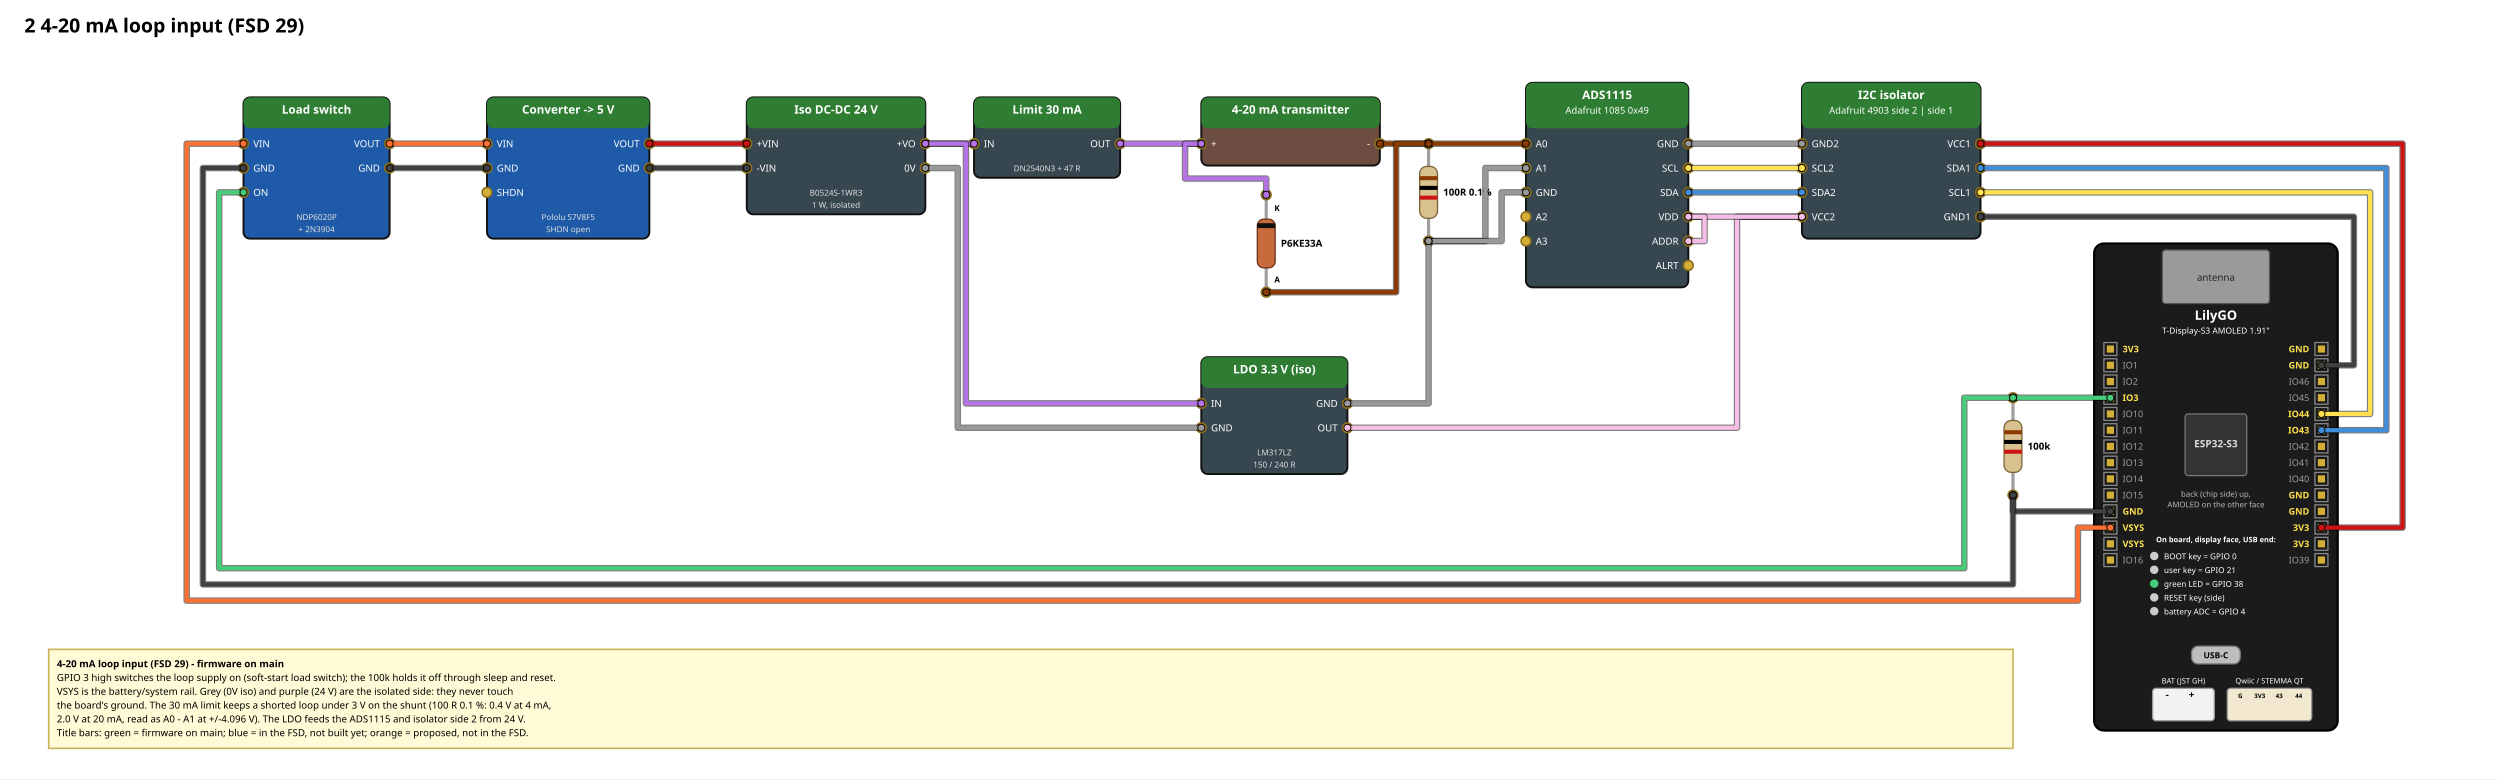
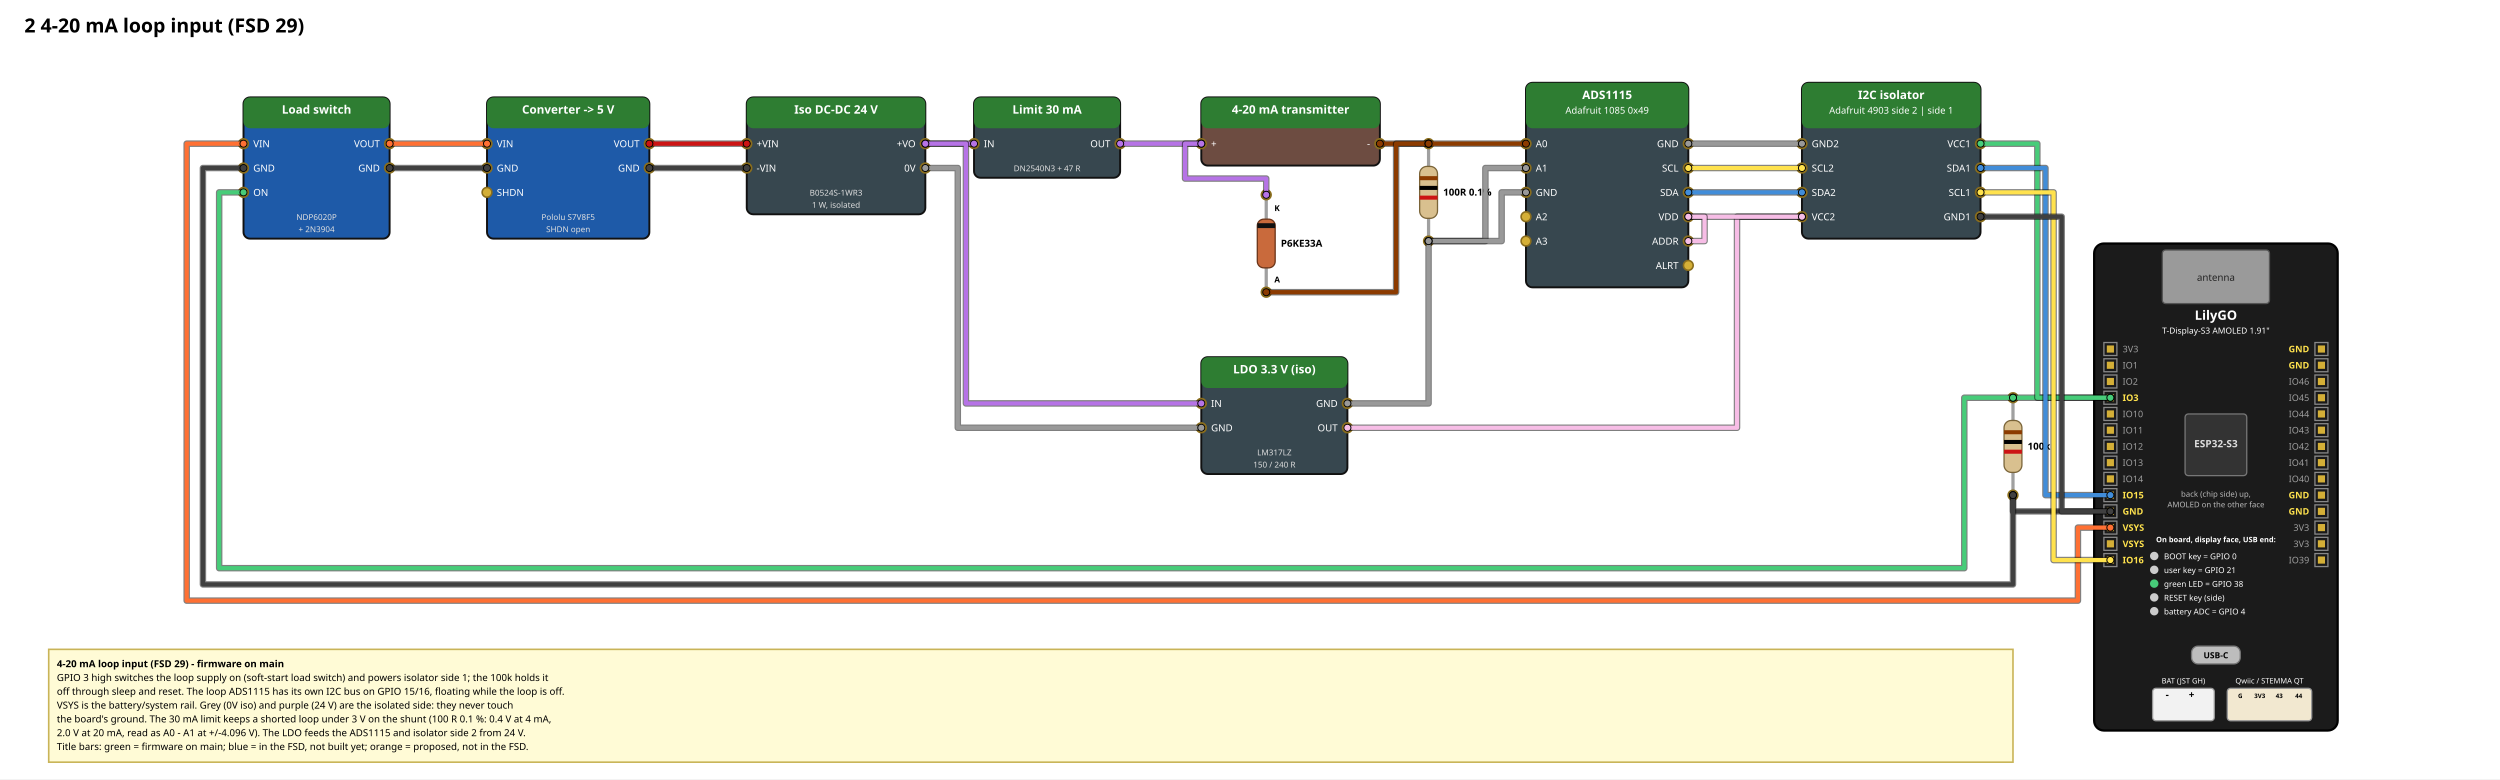
<svg xmlns="http://www.w3.org/2000/svg" width="2772" height="864" viewBox="0 0 15400 4800">
  <rect x="0" y="0" width="15400" height="4800" fill="#ffffff" />
  <text x="150" y="200" font-family="Droid Sans" font-size="120" text-anchor="start" font-weight="bold" fill="#000000">2  4-20 mA loop input (FSD 29)</text>
  <g transform="translate(12900 1500)">
    <rect x="0" y="0" width="1500" height="3000" rx="60" fill="#1b1b1b" stroke="#000000" stroke-width="14" />
    <rect x="420" y="40" width="660" height="330" rx="20" fill="#9a9a9a" stroke="#555555" stroke-width="8" />
    <text x="750" y="230" font-family="Droid Sans" font-size="60" text-anchor="middle" font-weight="normal" fill="#222222">antenna</text>
    <rect x="560" y="1050" width="380" height="380" rx="20" fill="#333333" stroke="#777777" stroke-width="8" />
    <text x="750" y="1255" font-family="Droid Sans" font-size="62" text-anchor="middle" font-weight="bold" fill="#dddddd">ESP32-S3</text>
    <text x="750" y="470" font-family="Droid Sans" font-size="80" text-anchor="middle" font-weight="bold" fill="#ffffff">LilyGO</text>
    <text x="750" y="555" font-family="Droid Sans" font-size="52" text-anchor="middle" font-weight="normal" fill="#ffffff">T-Display-S3 AMOLED 1.91"</text>
    <text x="750" y="1560" font-family="Droid Sans" font-size="48" text-anchor="middle" font-weight="normal" fill="#bbbbbb">back (chip side) up,</text>
    <text x="750" y="1625" font-family="Droid Sans" font-size="48" text-anchor="middle" font-weight="normal" fill="#bbbbbb">AMOLED on the other face</text>
-     <text x="175" y="670" font-family="Droid Sans" font-size="56" text-anchor="start" font-weight="bold" fill="#ffe24d">3V3</text>
+     <text x="175" y="670" font-family="Droid Sans" font-size="56" text-anchor="start" font-weight="normal" fill="#9e9e9e">3V3</text>
    <rect x="60" y="610" width="80" height="80" fill="#1a1a1a" stroke="#888888" stroke-width="8" />
    <rect id="connector0pin" x="78" y="628" width="44" height="44" fill="#d4af37" />
    <text x="175" y="770" font-family="Droid Sans" font-size="56" text-anchor="start" font-weight="normal" fill="#9e9e9e">IO1</text>
    <rect x="60" y="710" width="80" height="80" fill="#1a1a1a" stroke="#888888" stroke-width="8" />
    <rect id="connector1pin" x="78" y="728" width="44" height="44" fill="#d4af37" />
    <text x="175" y="870" font-family="Droid Sans" font-size="56" text-anchor="start" font-weight="normal" fill="#9e9e9e">IO2</text>
    <rect x="60" y="810" width="80" height="80" fill="#1a1a1a" stroke="#888888" stroke-width="8" />
    <rect id="connector2pin" x="78" y="828" width="44" height="44" fill="#d4af37" />
    <text x="175" y="970" font-family="Droid Sans" font-size="56" text-anchor="start" font-weight="bold" fill="#ffe24d">IO3</text>
    <rect x="60" y="910" width="80" height="80" fill="#1a1a1a" stroke="#888888" stroke-width="8" />
    <rect id="connector3pin" x="78" y="928" width="44" height="44" fill="#d4af37" />
    <text x="175" y="1070" font-family="Droid Sans" font-size="56" text-anchor="start" font-weight="normal" fill="#9e9e9e">IO10</text>
    <rect x="60" y="1010" width="80" height="80" fill="#1a1a1a" stroke="#888888" stroke-width="8" />
    <rect id="connector4pin" x="78" y="1028" width="44" height="44" fill="#d4af37" />
    <text x="175" y="1170" font-family="Droid Sans" font-size="56" text-anchor="start" font-weight="normal" fill="#9e9e9e">IO11</text>
    <rect x="60" y="1110" width="80" height="80" fill="#1a1a1a" stroke="#888888" stroke-width="8" />
    <rect id="connector5pin" x="78" y="1128" width="44" height="44" fill="#d4af37" />
    <text x="175" y="1270" font-family="Droid Sans" font-size="56" text-anchor="start" font-weight="normal" fill="#9e9e9e">IO12</text>
    <rect x="60" y="1210" width="80" height="80" fill="#1a1a1a" stroke="#888888" stroke-width="8" />
    <rect id="connector6pin" x="78" y="1228" width="44" height="44" fill="#d4af37" />
    <text x="175" y="1370" font-family="Droid Sans" font-size="56" text-anchor="start" font-weight="normal" fill="#9e9e9e">IO13</text>
    <rect x="60" y="1310" width="80" height="80" fill="#1a1a1a" stroke="#888888" stroke-width="8" />
    <rect id="connector7pin" x="78" y="1328" width="44" height="44" fill="#d4af37" />
    <text x="175" y="1470" font-family="Droid Sans" font-size="56" text-anchor="start" font-weight="normal" fill="#9e9e9e">IO14</text>
    <rect x="60" y="1410" width="80" height="80" fill="#1a1a1a" stroke="#888888" stroke-width="8" />
    <rect id="connector8pin" x="78" y="1428" width="44" height="44" fill="#d4af37" />
-     <text x="175" y="1570" font-family="Droid Sans" font-size="56" text-anchor="start" font-weight="normal" fill="#9e9e9e">IO15</text>
+     <text x="175" y="1570" font-family="Droid Sans" font-size="56" text-anchor="start" font-weight="bold" fill="#ffe24d">IO15</text>
    <rect x="60" y="1510" width="80" height="80" fill="#1a1a1a" stroke="#888888" stroke-width="8" />
    <rect id="connector9pin" x="78" y="1528" width="44" height="44" fill="#d4af37" />
    <text x="175" y="1670" font-family="Droid Sans" font-size="56" text-anchor="start" font-weight="bold" fill="#ffe24d">GND</text>
    <rect x="60" y="1610" width="80" height="80" fill="#1a1a1a" stroke="#888888" stroke-width="8" />
    <rect id="connector10pin" x="78" y="1628" width="44" height="44" fill="#d4af37" />
    <text x="175" y="1770" font-family="Droid Sans" font-size="56" text-anchor="start" font-weight="bold" fill="#ffe24d">VSYS</text>
    <rect x="60" y="1710" width="80" height="80" fill="#1a1a1a" stroke="#888888" stroke-width="8" />
    <rect id="connector11pin" x="78" y="1728" width="44" height="44" fill="#d4af37" />
    <text x="175" y="1870" font-family="Droid Sans" font-size="56" text-anchor="start" font-weight="bold" fill="#ffe24d">VSYS</text>
    <rect x="60" y="1810" width="80" height="80" fill="#1a1a1a" stroke="#888888" stroke-width="8" />
    <rect id="connector12pin" x="78" y="1828" width="44" height="44" fill="#d4af37" />
-     <text x="175" y="1970" font-family="Droid Sans" font-size="56" text-anchor="start" font-weight="normal" fill="#9e9e9e">IO16</text>
+     <text x="175" y="1970" font-family="Droid Sans" font-size="56" text-anchor="start" font-weight="bold" fill="#ffe24d">IO16</text>
    <rect x="60" y="1910" width="80" height="80" fill="#1a1a1a" stroke="#888888" stroke-width="8" />
    <rect id="connector13pin" x="78" y="1928" width="44" height="44" fill="#d4af37" />
    <text x="1325" y="670" font-family="Droid Sans" font-size="56" text-anchor="end" font-weight="bold" fill="#ffe24d">GND</text>
    <rect x="1360" y="610" width="80" height="80" fill="#1a1a1a" stroke="#888888" stroke-width="8" />
    <rect id="connector14pin" x="1378" y="628" width="44" height="44" fill="#d4af37" />
    <text x="1325" y="770" font-family="Droid Sans" font-size="56" text-anchor="end" font-weight="bold" fill="#ffe24d">GND</text>
    <rect x="1360" y="710" width="80" height="80" fill="#1a1a1a" stroke="#888888" stroke-width="8" />
    <rect id="connector15pin" x="1378" y="728" width="44" height="44" fill="#d4af37" />
    <text x="1325" y="870" font-family="Droid Sans" font-size="56" text-anchor="end" font-weight="normal" fill="#9e9e9e">IO46</text>
    <rect x="1360" y="810" width="80" height="80" fill="#1a1a1a" stroke="#888888" stroke-width="8" />
    <rect id="connector16pin" x="1378" y="828" width="44" height="44" fill="#d4af37" />
    <text x="1325" y="970" font-family="Droid Sans" font-size="56" text-anchor="end" font-weight="normal" fill="#9e9e9e">IO45</text>
    <rect x="1360" y="910" width="80" height="80" fill="#1a1a1a" stroke="#888888" stroke-width="8" />
    <rect id="connector17pin" x="1378" y="928" width="44" height="44" fill="#d4af37" />
-     <text x="1325" y="1070" font-family="Droid Sans" font-size="56" text-anchor="end" font-weight="bold" fill="#ffe24d">IO44</text>
+     <text x="1325" y="1070" font-family="Droid Sans" font-size="56" text-anchor="end" font-weight="normal" fill="#9e9e9e">IO44</text>
    <rect x="1360" y="1010" width="80" height="80" fill="#1a1a1a" stroke="#888888" stroke-width="8" />
    <rect id="connector18pin" x="1378" y="1028" width="44" height="44" fill="#d4af37" />
-     <text x="1325" y="1170" font-family="Droid Sans" font-size="56" text-anchor="end" font-weight="bold" fill="#ffe24d">IO43</text>
+     <text x="1325" y="1170" font-family="Droid Sans" font-size="56" text-anchor="end" font-weight="normal" fill="#9e9e9e">IO43</text>
    <rect x="1360" y="1110" width="80" height="80" fill="#1a1a1a" stroke="#888888" stroke-width="8" />
    <rect id="connector19pin" x="1378" y="1128" width="44" height="44" fill="#d4af37" />
    <text x="1325" y="1270" font-family="Droid Sans" font-size="56" text-anchor="end" font-weight="normal" fill="#9e9e9e">IO42</text>
    <rect x="1360" y="1210" width="80" height="80" fill="#1a1a1a" stroke="#888888" stroke-width="8" />
    <rect id="connector20pin" x="1378" y="1228" width="44" height="44" fill="#d4af37" />
    <text x="1325" y="1370" font-family="Droid Sans" font-size="56" text-anchor="end" font-weight="normal" fill="#9e9e9e">IO41</text>
    <rect x="1360" y="1310" width="80" height="80" fill="#1a1a1a" stroke="#888888" stroke-width="8" />
    <rect id="connector21pin" x="1378" y="1328" width="44" height="44" fill="#d4af37" />
    <text x="1325" y="1470" font-family="Droid Sans" font-size="56" text-anchor="end" font-weight="normal" fill="#9e9e9e">IO40</text>
    <rect x="1360" y="1410" width="80" height="80" fill="#1a1a1a" stroke="#888888" stroke-width="8" />
    <rect id="connector22pin" x="1378" y="1428" width="44" height="44" fill="#d4af37" />
    <text x="1325" y="1570" font-family="Droid Sans" font-size="56" text-anchor="end" font-weight="bold" fill="#ffe24d">GND</text>
    <rect x="1360" y="1510" width="80" height="80" fill="#1a1a1a" stroke="#888888" stroke-width="8" />
    <rect id="connector23pin" x="1378" y="1528" width="44" height="44" fill="#d4af37" />
    <text x="1325" y="1670" font-family="Droid Sans" font-size="56" text-anchor="end" font-weight="bold" fill="#ffe24d">GND</text>
    <rect x="1360" y="1610" width="80" height="80" fill="#1a1a1a" stroke="#888888" stroke-width="8" />
    <rect id="connector24pin" x="1378" y="1628" width="44" height="44" fill="#d4af37" />
-     <text x="1325" y="1770" font-family="Droid Sans" font-size="56" text-anchor="end" font-weight="bold" fill="#ffe24d">3V3</text>
+     <text x="1325" y="1770" font-family="Droid Sans" font-size="56" text-anchor="end" font-weight="normal" fill="#9e9e9e">3V3</text>
    <rect x="1360" y="1710" width="80" height="80" fill="#1a1a1a" stroke="#888888" stroke-width="8" />
    <rect id="connector25pin" x="1378" y="1728" width="44" height="44" fill="#d4af37" />
-     <text x="1325" y="1870" font-family="Droid Sans" font-size="56" text-anchor="end" font-weight="bold" fill="#ffe24d">3V3</text>
+     <text x="1325" y="1870" font-family="Droid Sans" font-size="56" text-anchor="end" font-weight="normal" fill="#9e9e9e">3V3</text>
    <rect x="1360" y="1810" width="80" height="80" fill="#1a1a1a" stroke="#888888" stroke-width="8" />
    <rect id="connector26pin" x="1378" y="1828" width="44" height="44" fill="#d4af37" />
    <text x="1325" y="1970" font-family="Droid Sans" font-size="56" text-anchor="end" font-weight="normal" fill="#9e9e9e">IO39</text>
    <rect x="1360" y="1910" width="80" height="80" fill="#1a1a1a" stroke="#888888" stroke-width="8" />
    <rect id="connector27pin" x="1378" y="1928" width="44" height="44" fill="#d4af37" />
    <rect x="410" y="2820" width="80" height="80" fill="#1a1a1a" stroke="#888888" stroke-width="8" />
    <rect id="connector28pin" x="428" y="2838" width="44" height="44" fill="#d4af37" />
    <rect x="560" y="2820" width="80" height="80" fill="#1a1a1a" stroke="#888888" stroke-width="8" />
    <rect id="connector29pin" x="578" y="2838" width="44" height="44" fill="#d4af37" />
    <rect x="860" y="2820" width="80" height="80" fill="#1a1a1a" stroke="#888888" stroke-width="8" />
    <rect id="connector30pin" x="878" y="2838" width="44" height="44" fill="#d4af37" />
    <rect x="980" y="2820" width="80" height="80" fill="#1a1a1a" stroke="#888888" stroke-width="8" />
    <rect id="connector31pin" x="998" y="2838" width="44" height="44" fill="#d4af37" />
    <rect x="1100" y="2820" width="80" height="80" fill="#1a1a1a" stroke="#888888" stroke-width="8" />
    <rect id="connector32pin" x="1118" y="2838" width="44" height="44" fill="#d4af37" />
    <rect x="1220" y="2820" width="80" height="80" fill="#1a1a1a" stroke="#888888" stroke-width="8" />
    <rect id="connector33pin" x="1238" y="2838" width="44" height="44" fill="#d4af37" />
    <rect x="360" y="2740" width="380" height="200" rx="20" fill="#f2f2f2" stroke="#999999" stroke-width="8" />
    <text x="550" y="2710" font-family="Droid Sans" font-size="46" text-anchor="middle" font-weight="normal" fill="#ffffff">BAT (JST GH)</text>
    <text x="450" y="2800" font-family="Droid Sans" font-size="60" text-anchor="middle" font-weight="bold" fill="#000000">-</text>
    <text x="600" y="2800" font-family="Droid Sans" font-size="60" text-anchor="middle" font-weight="bold" fill="#000000">+</text>
    <rect x="820" y="2740" width="520" height="200" rx="20" fill="#f2e8d0" stroke="#999999" stroke-width="8" />
    <text x="1080" y="2710" font-family="Droid Sans" font-size="46" text-anchor="middle" font-weight="normal" fill="#ffffff">Qwiic / STEMMA QT</text>
    <text x="900" y="2800" font-family="Droid Sans" font-size="38" text-anchor="middle" font-weight="bold" fill="#000000">G</text>
    <text x="1020" y="2800" font-family="Droid Sans" font-size="38" text-anchor="middle" font-weight="bold" fill="#000000">3V3</text>
    <text x="1140" y="2800" font-family="Droid Sans" font-size="38" text-anchor="middle" font-weight="bold" fill="#000000">43</text>
    <text x="1260" y="2800" font-family="Droid Sans" font-size="38" text-anchor="middle" font-weight="bold" fill="#000000">44</text>
    <text x="750" y="1840" font-family="Droid Sans" font-size="46" text-anchor="middle" font-weight="bold" fill="#ffffff">On board, display face, USB end:</text>
    <circle cx="370" cy="1925" r="26" fill="#cccccc" />
    <text x="430" y="1945" font-family="Droid Sans" font-size="50" text-anchor="start" font-weight="normal" fill="#ffffff">BOOT key = GPIO 0</text>
    <circle cx="370" cy="2010" r="26" fill="#cccccc" />
    <text x="430" y="2030" font-family="Droid Sans" font-size="50" text-anchor="start" font-weight="normal" fill="#ffffff">user key = GPIO 21</text>
    <circle cx="370" cy="2095" r="26" fill="#47cc79" />
    <text x="430" y="2115" font-family="Droid Sans" font-size="50" text-anchor="start" font-weight="normal" fill="#ffffff">green LED = GPIO 38</text>
    <circle cx="370" cy="2180" r="26" fill="#cccccc" />
    <text x="430" y="2200" font-family="Droid Sans" font-size="50" text-anchor="start" font-weight="normal" fill="#ffffff">RESET key (side)</text>
    <circle cx="370" cy="2265" r="26" fill="#cccccc" />
    <text x="430" y="2285" font-family="Droid Sans" font-size="50" text-anchor="start" font-weight="normal" fill="#ffffff">battery ADC = GPIO 4</text>
    <rect x="600" y="2480" width="300" height="110" rx="40" fill="#bdbdbd" stroke="#777777" stroke-width="8" />
    <text x="750" y="2555" font-family="Droid Sans" font-size="52" text-anchor="middle" font-weight="bold" fill="#000000">USB-C</text>
  </g>
  <g transform="translate(1500 600)">
    <rect x="0" y="0" width="900" height="870" rx="40" fill="#1e5aa8" stroke="#111111" stroke-width="12" />
    <rect x="0" y="0" width="900" height="190" rx="40" fill="#2e7d32" />
    <text x="450.0" y="100" font-family="Droid Sans" font-size="72" text-anchor="middle" font-weight="bold" fill="#ffffff">Load switch</text>
    <text x="60" y="307" font-family="Droid Sans" font-size="60" text-anchor="start" font-weight="normal" fill="#ffffff">VIN</text>
    <circle id="connector0pin" cx="0" cy="285" r="30" fill="#d4af37" stroke="#8a6d1c" stroke-width="10" />
    <text x="60" y="457" font-family="Droid Sans" font-size="60" text-anchor="start" font-weight="normal" fill="#ffffff">GND</text>
    <circle id="connector1pin" cx="0" cy="435" r="30" fill="#d4af37" stroke="#8a6d1c" stroke-width="10" />
    <text x="60" y="607" font-family="Droid Sans" font-size="60" text-anchor="start" font-weight="normal" fill="#ffffff">ON</text>
    <circle id="connector2pin" cx="0" cy="585" r="30" fill="#d4af37" stroke="#8a6d1c" stroke-width="10" />
    <text x="840" y="307" font-family="Droid Sans" font-size="60" text-anchor="end" font-weight="normal" fill="#ffffff">VOUT</text>
    <circle id="connector3pin" cx="900" cy="285" r="30" fill="#d4af37" stroke="#8a6d1c" stroke-width="10" />
    <text x="840" y="457" font-family="Droid Sans" font-size="60" text-anchor="end" font-weight="normal" fill="#ffffff">GND</text>
    <circle id="connector4pin" cx="900" cy="435" r="30" fill="#d4af37" stroke="#8a6d1c" stroke-width="10" />
    <text x="450.0" y="755" font-family="Droid Sans" font-size="50" text-anchor="middle" font-weight="normal" fill="#e0e0e0">NDP6020P</text>
    <text x="450.0" y="830" font-family="Droid Sans" font-size="50" text-anchor="middle" font-weight="normal" fill="#e0e0e0">+ 2N3904</text>
  </g>
  <g transform="translate(3000 600)">
    <rect x="0" y="0" width="1000" height="870" rx="40" fill="#1e5aa8" stroke="#111111" stroke-width="12" />
    <rect x="0" y="0" width="1000" height="190" rx="40" fill="#2e7d32" />
    <text x="500.0" y="100" font-family="Droid Sans" font-size="72" text-anchor="middle" font-weight="bold" fill="#ffffff">Converter -&gt; 5 V</text>
    <text x="60" y="307" font-family="Droid Sans" font-size="60" text-anchor="start" font-weight="normal" fill="#ffffff">VIN</text>
    <circle id="connector0pin" cx="0" cy="285" r="30" fill="#d4af37" stroke="#8a6d1c" stroke-width="10" />
    <text x="60" y="457" font-family="Droid Sans" font-size="60" text-anchor="start" font-weight="normal" fill="#ffffff">GND</text>
    <circle id="connector1pin" cx="0" cy="435" r="30" fill="#d4af37" stroke="#8a6d1c" stroke-width="10" />
    <text x="60" y="607" font-family="Droid Sans" font-size="60" text-anchor="start" font-weight="normal" fill="#ffffff">SHDN</text>
    <circle id="connector2pin" cx="0" cy="585" r="30" fill="#d4af37" stroke="#8a6d1c" stroke-width="10" />
    <text x="940" y="307" font-family="Droid Sans" font-size="60" text-anchor="end" font-weight="normal" fill="#ffffff">VOUT</text>
    <circle id="connector3pin" cx="1000" cy="285" r="30" fill="#d4af37" stroke="#8a6d1c" stroke-width="10" />
    <text x="940" y="457" font-family="Droid Sans" font-size="60" text-anchor="end" font-weight="normal" fill="#ffffff">GND</text>
    <circle id="connector4pin" cx="1000" cy="435" r="30" fill="#d4af37" stroke="#8a6d1c" stroke-width="10" />
    <text x="500.0" y="755" font-family="Droid Sans" font-size="50" text-anchor="middle" font-weight="normal" fill="#e0e0e0">Pololu S7V8F5</text>
    <text x="500.0" y="830" font-family="Droid Sans" font-size="50" text-anchor="middle" font-weight="normal" fill="#e0e0e0">SHDN open</text>
  </g>
  <g transform="translate(4600 600)">
    <rect x="0" y="0" width="1100" height="720" rx="40" fill="#37474f" stroke="#111111" stroke-width="12" />
    <rect x="0" y="0" width="1100" height="190" rx="40" fill="#2e7d32" />
    <text x="550.0" y="100" font-family="Droid Sans" font-size="72" text-anchor="middle" font-weight="bold" fill="#ffffff">Iso DC-DC 24 V</text>
    <text x="60" y="307" font-family="Droid Sans" font-size="60" text-anchor="start" font-weight="normal" fill="#ffffff">+VIN</text>
    <circle id="connector0pin" cx="0" cy="285" r="30" fill="#d4af37" stroke="#8a6d1c" stroke-width="10" />
    <text x="60" y="457" font-family="Droid Sans" font-size="60" text-anchor="start" font-weight="normal" fill="#ffffff">-VIN</text>
    <circle id="connector1pin" cx="0" cy="435" r="30" fill="#d4af37" stroke="#8a6d1c" stroke-width="10" />
    <text x="1040" y="307" font-family="Droid Sans" font-size="60" text-anchor="end" font-weight="normal" fill="#ffffff">+VO</text>
    <circle id="connector2pin" cx="1100" cy="285" r="30" fill="#d4af37" stroke="#8a6d1c" stroke-width="10" />
    <text x="1040" y="457" font-family="Droid Sans" font-size="60" text-anchor="end" font-weight="normal" fill="#ffffff">0V</text>
    <circle id="connector3pin" cx="1100" cy="435" r="30" fill="#d4af37" stroke="#8a6d1c" stroke-width="10" />
    <text x="550.0" y="605" font-family="Droid Sans" font-size="50" text-anchor="middle" font-weight="normal" fill="#e0e0e0">B0524S-1WR3</text>
    <text x="550.0" y="680" font-family="Droid Sans" font-size="50" text-anchor="middle" font-weight="normal" fill="#e0e0e0">1 W, isolated</text>
  </g>
  <g transform="translate(6000 600)">
    <rect x="0" y="0" width="900" height="495" rx="40" fill="#37474f" stroke="#111111" stroke-width="12" />
    <rect x="0" y="0" width="900" height="190" rx="40" fill="#2e7d32" />
    <text x="450.0" y="100" font-family="Droid Sans" font-size="72" text-anchor="middle" font-weight="bold" fill="#ffffff">Limit 30 mA</text>
    <text x="60" y="307" font-family="Droid Sans" font-size="60" text-anchor="start" font-weight="normal" fill="#ffffff">IN</text>
    <circle id="connector0pin" cx="0" cy="285" r="30" fill="#d4af37" stroke="#8a6d1c" stroke-width="10" />
    <text x="840" y="307" font-family="Droid Sans" font-size="60" text-anchor="end" font-weight="normal" fill="#ffffff">OUT</text>
    <circle id="connector1pin" cx="900" cy="285" r="30" fill="#d4af37" stroke="#8a6d1c" stroke-width="10" />
    <text x="450.0" y="455" font-family="Droid Sans" font-size="50" text-anchor="middle" font-weight="normal" fill="#e0e0e0">DN2540N3 + 47 R</text>
  </g>
  <g transform="translate(7400 600)">
    <rect x="0" y="0" width="1100" height="420" rx="40" fill="#6d4c41" stroke="#111111" stroke-width="12" />
    <rect x="0" y="0" width="1100" height="190" rx="40" fill="#2e7d32" />
    <text x="550.0" y="100" font-family="Droid Sans" font-size="72" text-anchor="middle" font-weight="bold" fill="#ffffff">4-20 mA transmitter</text>
    <text x="60" y="307" font-family="Droid Sans" font-size="60" text-anchor="start" font-weight="normal" fill="#ffffff">+</text>
    <circle id="connector0pin" cx="0" cy="285" r="30" fill="#d4af37" stroke="#8a6d1c" stroke-width="10" />
    <text x="1040" y="307" font-family="Droid Sans" font-size="60" text-anchor="end" font-weight="normal" fill="#ffffff">-</text>
    <circle id="connector1pin" cx="1100" cy="285" r="30" fill="#d4af37" stroke="#8a6d1c" stroke-width="10" />
  </g>
  <g transform="translate(7700 1150)">
    <line x1="100" y1="50" x2="100" y2="650" stroke="#a0a0a0" stroke-width="20" />
    <g transform="translate(100 350) rotate(90)">
      <rect x="-150" y="-55" width="300" height="110" rx="40" fill="#c96a3c" stroke="#6b3418" stroke-width="8" />
      <rect x="-125" y="-55" width="30" height="110" fill="#111111" />
    </g>
    <text x="190" y="370" font-family="Droid Sans" font-size="60" text-anchor="start" font-weight="bold" fill="#000000">P6KE33A</text>
    <text x="150" y="150" font-family="Droid Sans" font-size="50" text-anchor="start" font-weight="bold" fill="#000000">K</text>
    <text x="150" y="590" font-family="Droid Sans" font-size="50" text-anchor="start" font-weight="bold" fill="#000000">A</text>
    <circle id="connector0pin" cx="100" cy="50" r="30" fill="#d4af37" stroke="#8a6d1c" stroke-width="10" />
    <circle id="connector1pin" cx="100" cy="650" r="30" fill="#d4af37" stroke="#8a6d1c" stroke-width="10" />
  </g>
  <g transform="translate(8700 835)">
    <line x1="100" y1="50" x2="100" y2="650" stroke="#a0a0a0" stroke-width="20" />
    <g transform="translate(100 350) rotate(90)">
      <rect x="-160" y="-55" width="320" height="110" rx="45" fill="#d9c08f" stroke="#7a6438" stroke-width="8" />
      <rect x="-100" y="-55" width="25" height="110" fill="#8c3b00" />
      <rect x="-40" y="-55" width="25" height="110" fill="#000000" />
      <rect x="20" y="-55" width="25" height="110" fill="#cc1414" />
    </g>
    <text x="190" y="370" font-family="Droid Sans" font-size="60" text-anchor="start" font-weight="bold" fill="#000000">100R 0.1%</text>
    <circle id="connector0pin" cx="100" cy="50" r="30" fill="#d4af37" stroke="#8a6d1c" stroke-width="10" />
    <circle id="connector1pin" cx="100" cy="650" r="30" fill="#d4af37" stroke="#8a6d1c" stroke-width="10" />
  </g>
  <g transform="translate(7400 2200)">
    <rect x="0" y="0" width="900" height="720" rx="40" fill="#37474f" stroke="#111111" stroke-width="12" />
    <rect x="0" y="0" width="900" height="190" rx="40" fill="#2e7d32" />
    <text x="450.0" y="100" font-family="Droid Sans" font-size="72" text-anchor="middle" font-weight="bold" fill="#ffffff">LDO 3.3 V (iso)</text>
    <text x="60" y="307" font-family="Droid Sans" font-size="60" text-anchor="start" font-weight="normal" fill="#ffffff">IN</text>
    <circle id="connector0pin" cx="0" cy="285" r="30" fill="#d4af37" stroke="#8a6d1c" stroke-width="10" />
    <text x="60" y="457" font-family="Droid Sans" font-size="60" text-anchor="start" font-weight="normal" fill="#ffffff">GND</text>
    <circle id="connector1pin" cx="0" cy="435" r="30" fill="#d4af37" stroke="#8a6d1c" stroke-width="10" />
    <text x="840" y="307" font-family="Droid Sans" font-size="60" text-anchor="end" font-weight="normal" fill="#ffffff">GND</text>
    <circle id="connector2pin" cx="900" cy="285" r="30" fill="#d4af37" stroke="#8a6d1c" stroke-width="10" />
    <text x="840" y="457" font-family="Droid Sans" font-size="60" text-anchor="end" font-weight="normal" fill="#ffffff">OUT</text>
    <circle id="connector3pin" cx="900" cy="435" r="30" fill="#d4af37" stroke="#8a6d1c" stroke-width="10" />
    <text x="450.0" y="605" font-family="Droid Sans" font-size="50" text-anchor="middle" font-weight="normal" fill="#e0e0e0">LM317LZ</text>
    <text x="450.0" y="680" font-family="Droid Sans" font-size="50" text-anchor="middle" font-weight="normal" fill="#e0e0e0">150 / 240 R</text>
  </g>
  <g transform="translate(9400 510)">
    <rect x="0" y="0" width="1000" height="1260" rx="40" fill="#37474f" stroke="#111111" stroke-width="12" />
    <rect x="0" y="0" width="1000" height="280" rx="40" fill="#2e7d32" />
    <text x="500.0" y="100" font-family="Droid Sans" font-size="72" text-anchor="middle" font-weight="bold" fill="#ffffff">ADS1115</text>
    <text x="500.0" y="190" font-family="Droid Sans" font-size="58" text-anchor="middle" font-weight="normal" fill="#ffffff">Adafruit 1085  0x49</text>
    <text x="60" y="397" font-family="Droid Sans" font-size="60" text-anchor="start" font-weight="normal" fill="#ffffff">A0</text>
    <circle id="connector0pin" cx="0" cy="375" r="30" fill="#d4af37" stroke="#8a6d1c" stroke-width="10" />
    <text x="60" y="547" font-family="Droid Sans" font-size="60" text-anchor="start" font-weight="normal" fill="#ffffff">A1</text>
    <circle id="connector1pin" cx="0" cy="525" r="30" fill="#d4af37" stroke="#8a6d1c" stroke-width="10" />
    <text x="60" y="697" font-family="Droid Sans" font-size="60" text-anchor="start" font-weight="normal" fill="#ffffff">GND</text>
    <circle id="connector2pin" cx="0" cy="675" r="30" fill="#d4af37" stroke="#8a6d1c" stroke-width="10" />
    <text x="60" y="847" font-family="Droid Sans" font-size="60" text-anchor="start" font-weight="normal" fill="#ffffff">A2</text>
    <circle id="connector3pin" cx="0" cy="825" r="30" fill="#d4af37" stroke="#8a6d1c" stroke-width="10" />
    <text x="60" y="997" font-family="Droid Sans" font-size="60" text-anchor="start" font-weight="normal" fill="#ffffff">A3</text>
    <circle id="connector4pin" cx="0" cy="975" r="30" fill="#d4af37" stroke="#8a6d1c" stroke-width="10" />
    <text x="940" y="397" font-family="Droid Sans" font-size="60" text-anchor="end" font-weight="normal" fill="#ffffff">GND</text>
    <circle id="connector5pin" cx="1000" cy="375" r="30" fill="#d4af37" stroke="#8a6d1c" stroke-width="10" />
    <text x="940" y="547" font-family="Droid Sans" font-size="60" text-anchor="end" font-weight="normal" fill="#ffffff">SCL</text>
    <circle id="connector6pin" cx="1000" cy="525" r="30" fill="#d4af37" stroke="#8a6d1c" stroke-width="10" />
    <text x="940" y="697" font-family="Droid Sans" font-size="60" text-anchor="end" font-weight="normal" fill="#ffffff">SDA</text>
    <circle id="connector7pin" cx="1000" cy="675" r="30" fill="#d4af37" stroke="#8a6d1c" stroke-width="10" />
    <text x="940" y="847" font-family="Droid Sans" font-size="60" text-anchor="end" font-weight="normal" fill="#ffffff">VDD</text>
    <circle id="connector8pin" cx="1000" cy="825" r="30" fill="#d4af37" stroke="#8a6d1c" stroke-width="10" />
    <text x="940" y="997" font-family="Droid Sans" font-size="60" text-anchor="end" font-weight="normal" fill="#ffffff">ADDR</text>
    <circle id="connector9pin" cx="1000" cy="975" r="30" fill="#d4af37" stroke="#8a6d1c" stroke-width="10" />
    <text x="940" y="1147" font-family="Droid Sans" font-size="60" text-anchor="end" font-weight="normal" fill="#ffffff">ALRT</text>
    <circle id="connector10pin" cx="1000" cy="1125" r="30" fill="#d4af37" stroke="#8a6d1c" stroke-width="10" />
  </g>
  <g transform="translate(11100 510)">
    <rect x="0" y="0" width="1100" height="960" rx="40" fill="#37474f" stroke="#111111" stroke-width="12" />
    <rect x="0" y="0" width="1100" height="280" rx="40" fill="#2e7d32" />
    <text x="550.0" y="100" font-family="Droid Sans" font-size="72" text-anchor="middle" font-weight="bold" fill="#ffffff">I2C isolator</text>
    <text x="550.0" y="190" font-family="Droid Sans" font-size="58" text-anchor="middle" font-weight="normal" fill="#ffffff">Adafruit 4903  side 2 | side 1</text>
    <text x="60" y="397" font-family="Droid Sans" font-size="60" text-anchor="start" font-weight="normal" fill="#ffffff">GND2</text>
    <circle id="connector0pin" cx="0" cy="375" r="30" fill="#d4af37" stroke="#8a6d1c" stroke-width="10" />
    <text x="60" y="547" font-family="Droid Sans" font-size="60" text-anchor="start" font-weight="normal" fill="#ffffff">SCL2</text>
    <circle id="connector1pin" cx="0" cy="525" r="30" fill="#d4af37" stroke="#8a6d1c" stroke-width="10" />
    <text x="60" y="697" font-family="Droid Sans" font-size="60" text-anchor="start" font-weight="normal" fill="#ffffff">SDA2</text>
    <circle id="connector2pin" cx="0" cy="675" r="30" fill="#d4af37" stroke="#8a6d1c" stroke-width="10" />
    <text x="60" y="847" font-family="Droid Sans" font-size="60" text-anchor="start" font-weight="normal" fill="#ffffff">VCC2</text>
    <circle id="connector3pin" cx="0" cy="825" r="30" fill="#d4af37" stroke="#8a6d1c" stroke-width="10" />
    <text x="1040" y="397" font-family="Droid Sans" font-size="60" text-anchor="end" font-weight="normal" fill="#ffffff">VCC1</text>
    <circle id="connector4pin" cx="1100" cy="375" r="30" fill="#d4af37" stroke="#8a6d1c" stroke-width="10" />
    <text x="1040" y="547" font-family="Droid Sans" font-size="60" text-anchor="end" font-weight="normal" fill="#ffffff">SDA1</text>
    <circle id="connector5pin" cx="1100" cy="525" r="30" fill="#d4af37" stroke="#8a6d1c" stroke-width="10" />
    <text x="1040" y="697" font-family="Droid Sans" font-size="60" text-anchor="end" font-weight="normal" fill="#ffffff">SCL1</text>
    <circle id="connector6pin" cx="1100" cy="675" r="30" fill="#d4af37" stroke="#8a6d1c" stroke-width="10" />
    <text x="1040" y="847" font-family="Droid Sans" font-size="60" text-anchor="end" font-weight="normal" fill="#ffffff">GND1</text>
    <circle id="connector7pin" cx="1100" cy="825" r="30" fill="#d4af37" stroke="#8a6d1c" stroke-width="10" />
  </g>
  <g transform="translate(12300 2400)">
    <line x1="100" y1="50" x2="100" y2="650" stroke="#a0a0a0" stroke-width="20" />
    <g transform="translate(100 350) rotate(90)">
      <rect x="-160" y="-55" width="320" height="110" rx="45" fill="#d9c08f" stroke="#7a6438" stroke-width="8" />
      <rect x="-100" y="-55" width="25" height="110" fill="#8c3b00" />
      <rect x="-40" y="-55" width="25" height="110" fill="#000000" />
      <rect x="20" y="-55" width="25" height="110" fill="#cc1414" />
    </g>
    <text x="190" y="370" font-family="Droid Sans" font-size="60" text-anchor="start" font-weight="bold" fill="#000000">100k</text>
    <circle id="connector0pin" cx="100" cy="50" r="30" fill="#d4af37" stroke="#8a6d1c" stroke-width="10" />
    <circle id="connector1pin" cx="100" cy="650" r="30" fill="#d4af37" stroke="#8a6d1c" stroke-width="10" />
  </g>
  <polyline points="13000,2450 12400,2450" fill="none" stroke="#000000" stroke-opacity="0.5" stroke-width="40" stroke-linejoin="round" stroke-linecap="round" />
  <polyline points="13000,2450 12400,2450" fill="none" stroke="#47cc79" stroke-width="26" stroke-linejoin="round" stroke-linecap="round" />
  <circle cx="13000" cy="2450" r="22" fill="#47cc79" stroke="#000000" stroke-width="6" />
  <circle cx="12400" cy="2450" r="22" fill="#47cc79" stroke="#000000" stroke-width="6" />
  <polyline points="12400,3050 12400,3150 13000,3150" fill="none" stroke="#000000" stroke-opacity="0.5" stroke-width="40" stroke-linejoin="round" stroke-linecap="round" />
  <polyline points="12400,3050 12400,3150 13000,3150" fill="none" stroke="#404040" stroke-width="26" stroke-linejoin="round" stroke-linecap="round" />
  <circle cx="12400" cy="3050" r="22" fill="#404040" stroke="#000000" stroke-width="6" />
  <circle cx="13000" cy="3150" r="22" fill="#404040" stroke="#000000" stroke-width="6" />
  <polyline points="12400,2450 12100,2450 12100,3500 1350,3500 1350,1185 1500,1185" fill="none" stroke="#000000" stroke-opacity="0.5" stroke-width="40" stroke-linejoin="round" stroke-linecap="round" />
  <polyline points="12400,2450 12100,2450 12100,3500 1350,3500 1350,1185 1500,1185" fill="none" stroke="#47cc79" stroke-width="26" stroke-linejoin="round" stroke-linecap="round" />
  <circle cx="12400" cy="2450" r="22" fill="#47cc79" stroke="#000000" stroke-width="6" />
  <circle cx="1500" cy="1185" r="22" fill="#47cc79" stroke="#000000" stroke-width="6" />
  <polyline points="12400,3050 12400,3600 1250,3600 1250,1035 1500,1035" fill="none" stroke="#000000" stroke-opacity="0.5" stroke-width="40" stroke-linejoin="round" stroke-linecap="round" />
  <polyline points="12400,3050 12400,3600 1250,3600 1250,1035 1500,1035" fill="none" stroke="#404040" stroke-width="26" stroke-linejoin="round" stroke-linecap="round" />
  <circle cx="12400" cy="3050" r="22" fill="#404040" stroke="#000000" stroke-width="6" />
  <circle cx="1500" cy="1035" r="22" fill="#404040" stroke="#000000" stroke-width="6" />
  <polyline points="13000,3250 12800,3250 12800,3700 1150,3700 1150,885 1500,885" fill="none" stroke="#000000" stroke-opacity="0.5" stroke-width="40" stroke-linejoin="round" stroke-linecap="round" />
  <polyline points="13000,3250 12800,3250 12800,3700 1150,3700 1150,885 1500,885" fill="none" stroke="#ff7033" stroke-width="26" stroke-linejoin="round" stroke-linecap="round" />
  <circle cx="13000" cy="3250" r="22" fill="#ff7033" stroke="#000000" stroke-width="6" />
  <circle cx="1500" cy="885" r="22" fill="#ff7033" stroke="#000000" stroke-width="6" />
  <polyline points="2400,885 3000,885" fill="none" stroke="#000000" stroke-opacity="0.5" stroke-width="40" stroke-linejoin="round" stroke-linecap="round" />
  <polyline points="2400,885 3000,885" fill="none" stroke="#ff7033" stroke-width="26" stroke-linejoin="round" stroke-linecap="round" />
  <circle cx="2400" cy="885" r="22" fill="#ff7033" stroke="#000000" stroke-width="6" />
  <circle cx="3000" cy="885" r="22" fill="#ff7033" stroke="#000000" stroke-width="6" />
  <polyline points="2400,1035 3000,1035" fill="none" stroke="#000000" stroke-opacity="0.5" stroke-width="40" stroke-linejoin="round" stroke-linecap="round" />
  <polyline points="2400,1035 3000,1035" fill="none" stroke="#404040" stroke-width="26" stroke-linejoin="round" stroke-linecap="round" />
  <circle cx="2400" cy="1035" r="22" fill="#404040" stroke="#000000" stroke-width="6" />
  <circle cx="3000" cy="1035" r="22" fill="#404040" stroke="#000000" stroke-width="6" />
  <polyline points="4000,885 4600,885" fill="none" stroke="#000000" stroke-opacity="0.5" stroke-width="40" stroke-linejoin="round" stroke-linecap="round" />
  <polyline points="4000,885 4600,885" fill="none" stroke="#cc1414" stroke-width="26" stroke-linejoin="round" stroke-linecap="round" />
  <circle cx="4000" cy="885" r="22" fill="#cc1414" stroke="#000000" stroke-width="6" />
  <circle cx="4600" cy="885" r="22" fill="#cc1414" stroke="#000000" stroke-width="6" />
  <polyline points="4000,1035 4600,1035" fill="none" stroke="#000000" stroke-opacity="0.5" stroke-width="40" stroke-linejoin="round" stroke-linecap="round" />
  <polyline points="4000,1035 4600,1035" fill="none" stroke="#404040" stroke-width="26" stroke-linejoin="round" stroke-linecap="round" />
  <circle cx="4000" cy="1035" r="22" fill="#404040" stroke="#000000" stroke-width="6" />
  <circle cx="4600" cy="1035" r="22" fill="#404040" stroke="#000000" stroke-width="6" />
  <polyline points="5700,885 6000,885" fill="none" stroke="#000000" stroke-opacity="0.5" stroke-width="40" stroke-linejoin="round" stroke-linecap="round" />
  <polyline points="5700,885 6000,885" fill="none" stroke="#b673e6" stroke-width="26" stroke-linejoin="round" stroke-linecap="round" />
  <circle cx="5700" cy="885" r="22" fill="#b673e6" stroke="#000000" stroke-width="6" />
  <circle cx="6000" cy="885" r="22" fill="#b673e6" stroke="#000000" stroke-width="6" />
  <polyline points="6900,885 7400,885" fill="none" stroke="#000000" stroke-opacity="0.5" stroke-width="40" stroke-linejoin="round" stroke-linecap="round" />
  <polyline points="6900,885 7400,885" fill="none" stroke="#b673e6" stroke-width="26" stroke-linejoin="round" stroke-linecap="round" />
  <circle cx="6900" cy="885" r="22" fill="#b673e6" stroke="#000000" stroke-width="6" />
  <circle cx="7400" cy="885" r="22" fill="#b673e6" stroke="#000000" stroke-width="6" />
  <polyline points="5700,885 5950,885 5950,2485 7400,2485" fill="none" stroke="#000000" stroke-opacity="0.5" stroke-width="40" stroke-linejoin="round" stroke-linecap="round" />
  <polyline points="5700,885 5950,885 5950,2485 7400,2485" fill="none" stroke="#b673e6" stroke-width="26" stroke-linejoin="round" stroke-linecap="round" />
  <circle cx="5700" cy="885" r="22" fill="#b673e6" stroke="#000000" stroke-width="6" />
  <circle cx="7400" cy="2485" r="22" fill="#b673e6" stroke="#000000" stroke-width="6" />
  <polyline points="5700,1035 5900,1035 5900,2635 7400,2635" fill="none" stroke="#000000" stroke-opacity="0.5" stroke-width="40" stroke-linejoin="round" stroke-linecap="round" />
  <polyline points="5700,1035 5900,1035 5900,2635 7400,2635" fill="none" stroke="#999999" stroke-width="26" stroke-linejoin="round" stroke-linecap="round" />
  <circle cx="5700" cy="1035" r="22" fill="#999999" stroke="#000000" stroke-width="6" />
  <circle cx="7400" cy="2635" r="22" fill="#999999" stroke="#000000" stroke-width="6" />
  <polyline points="7800,1200 7800,1100 7300,1100 7300,885 7400,885" fill="none" stroke="#000000" stroke-opacity="0.5" stroke-width="40" stroke-linejoin="round" stroke-linecap="round" />
  <polyline points="7800,1200 7800,1100 7300,1100 7300,885 7400,885" fill="none" stroke="#b673e6" stroke-width="26" stroke-linejoin="round" stroke-linecap="round" />
  <circle cx="7800" cy="1200" r="22" fill="#b673e6" stroke="#000000" stroke-width="6" />
  <circle cx="7400" cy="885" r="22" fill="#b673e6" stroke="#000000" stroke-width="6" />
  <polyline points="8500,885 8800,885" fill="none" stroke="#000000" stroke-opacity="0.5" stroke-width="40" stroke-linejoin="round" stroke-linecap="round" />
  <polyline points="8500,885 8800,885" fill="none" stroke="#8c3b00" stroke-width="26" stroke-linejoin="round" stroke-linecap="round" />
  <circle cx="8500" cy="885" r="22" fill="#8c3b00" stroke="#000000" stroke-width="6" />
  <circle cx="8800" cy="885" r="22" fill="#8c3b00" stroke="#000000" stroke-width="6" />
  <polyline points="7800,1800 8600,1800 8600,885 8800,885" fill="none" stroke="#000000" stroke-opacity="0.5" stroke-width="40" stroke-linejoin="round" stroke-linecap="round" />
  <polyline points="7800,1800 8600,1800 8600,885 8800,885" fill="none" stroke="#8c3b00" stroke-width="26" stroke-linejoin="round" stroke-linecap="round" />
  <circle cx="7800" cy="1800" r="22" fill="#8c3b00" stroke="#000000" stroke-width="6" />
  <circle cx="8800" cy="885" r="22" fill="#8c3b00" stroke="#000000" stroke-width="6" />
  <polyline points="8800,885 9400,885" fill="none" stroke="#000000" stroke-opacity="0.5" stroke-width="40" stroke-linejoin="round" stroke-linecap="round" />
  <polyline points="8800,885 9400,885" fill="none" stroke="#8c3b00" stroke-width="26" stroke-linejoin="round" stroke-linecap="round" />
  <circle cx="8800" cy="885" r="22" fill="#8c3b00" stroke="#000000" stroke-width="6" />
  <circle cx="9400" cy="885" r="22" fill="#8c3b00" stroke="#000000" stroke-width="6" />
  <polyline points="8800,1485 9150,1485 9150,1035 9400,1035" fill="none" stroke="#000000" stroke-opacity="0.5" stroke-width="40" stroke-linejoin="round" stroke-linecap="round" />
  <polyline points="8800,1485 9150,1485 9150,1035 9400,1035" fill="none" stroke="#999999" stroke-width="26" stroke-linejoin="round" stroke-linecap="round" />
  <circle cx="8800" cy="1485" r="22" fill="#999999" stroke="#000000" stroke-width="6" />
  <circle cx="9400" cy="1035" r="22" fill="#999999" stroke="#000000" stroke-width="6" />
  <polyline points="9400,1185 9250,1185 9250,1485 8800,1485" fill="none" stroke="#000000" stroke-opacity="0.5" stroke-width="40" stroke-linejoin="round" stroke-linecap="round" />
  <polyline points="9400,1185 9250,1185 9250,1485 8800,1485" fill="none" stroke="#999999" stroke-width="26" stroke-linejoin="round" stroke-linecap="round" />
  <circle cx="9400" cy="1185" r="22" fill="#999999" stroke="#000000" stroke-width="6" />
  <circle cx="8800" cy="1485" r="22" fill="#999999" stroke="#000000" stroke-width="6" />
  <polyline points="8300,2485 8800,2485 8800,1485" fill="none" stroke="#000000" stroke-opacity="0.5" stroke-width="40" stroke-linejoin="round" stroke-linecap="round" />
  <polyline points="8300,2485 8800,2485 8800,1485" fill="none" stroke="#999999" stroke-width="26" stroke-linejoin="round" stroke-linecap="round" />
  <circle cx="8300" cy="2485" r="22" fill="#999999" stroke="#000000" stroke-width="6" />
  <circle cx="8800" cy="1485" r="22" fill="#999999" stroke="#000000" stroke-width="6" />
  <polyline points="8300,2635 10700,2635 10700,1335 11100,1335" fill="none" stroke="#000000" stroke-opacity="0.5" stroke-width="40" stroke-linejoin="round" stroke-linecap="round" />
  <polyline points="8300,2635 10700,2635 10700,1335 11100,1335" fill="none" stroke="#f7bde6" stroke-width="26" stroke-linejoin="round" stroke-linecap="round" />
  <circle cx="8300" cy="2635" r="22" fill="#f7bde6" stroke="#000000" stroke-width="6" />
  <circle cx="11100" cy="1335" r="22" fill="#f7bde6" stroke="#000000" stroke-width="6" />
  <polyline points="10400,1335 11100,1335" fill="none" stroke="#000000" stroke-opacity="0.5" stroke-width="40" stroke-linejoin="round" stroke-linecap="round" />
  <polyline points="10400,1335 11100,1335" fill="none" stroke="#f7bde6" stroke-width="26" stroke-linejoin="round" stroke-linecap="round" />
  <circle cx="10400" cy="1335" r="22" fill="#f7bde6" stroke="#000000" stroke-width="6" />
  <circle cx="11100" cy="1335" r="22" fill="#f7bde6" stroke="#000000" stroke-width="6" />
  <polyline points="10400,1485 10500,1485 10500,1335 10400,1335" fill="none" stroke="#000000" stroke-opacity="0.5" stroke-width="40" stroke-linejoin="round" stroke-linecap="round" />
  <polyline points="10400,1485 10500,1485 10500,1335 10400,1335" fill="none" stroke="#f7bde6" stroke-width="26" stroke-linejoin="round" stroke-linecap="round" />
  <circle cx="10400" cy="1485" r="22" fill="#f7bde6" stroke="#000000" stroke-width="6" />
  <circle cx="10400" cy="1335" r="22" fill="#f7bde6" stroke="#000000" stroke-width="6" />
  <polyline points="10400,885 11100,885" fill="none" stroke="#000000" stroke-opacity="0.5" stroke-width="40" stroke-linejoin="round" stroke-linecap="round" />
  <polyline points="10400,885 11100,885" fill="none" stroke="#999999" stroke-width="26" stroke-linejoin="round" stroke-linecap="round" />
  <circle cx="10400" cy="885" r="22" fill="#999999" stroke="#000000" stroke-width="6" />
  <circle cx="11100" cy="885" r="22" fill="#999999" stroke="#000000" stroke-width="6" />
  <polyline points="10400,1035 11100,1035" fill="none" stroke="#000000" stroke-opacity="0.5" stroke-width="40" stroke-linejoin="round" stroke-linecap="round" />
  <polyline points="10400,1035 11100,1035" fill="none" stroke="#ffe24d" stroke-width="26" stroke-linejoin="round" stroke-linecap="round" />
  <circle cx="10400" cy="1035" r="22" fill="#ffe24d" stroke="#000000" stroke-width="6" />
  <circle cx="11100" cy="1035" r="22" fill="#ffe24d" stroke="#000000" stroke-width="6" />
  <polyline points="10400,1185 11100,1185" fill="none" stroke="#000000" stroke-opacity="0.5" stroke-width="40" stroke-linejoin="round" stroke-linecap="round" />
  <polyline points="10400,1185 11100,1185" fill="none" stroke="#418dd9" stroke-width="26" stroke-linejoin="round" stroke-linecap="round" />
  <circle cx="10400" cy="1185" r="22" fill="#418dd9" stroke="#000000" stroke-width="6" />
  <circle cx="11100" cy="1185" r="22" fill="#418dd9" stroke="#000000" stroke-width="6" />
-   <polyline points="12200,1335 14500,1335 14500,2250 14300,2250" fill="none" stroke="#000000" stroke-opacity="0.5" stroke-width="40" stroke-linejoin="round" stroke-linecap="round" />
-   <polyline points="12200,1335 14500,1335 14500,2250 14300,2250" fill="none" stroke="#404040" stroke-width="26" stroke-linejoin="round" stroke-linecap="round" />
+   <polyline points="12200,885 12550,885 12550,2450 13000,2450" fill="none" stroke="#000000" stroke-opacity="0.5" stroke-width="40" stroke-linejoin="round" stroke-linecap="round" />
+   <polyline points="12200,885 12550,885 12550,2450 13000,2450" fill="none" stroke="#47cc79" stroke-width="26" stroke-linejoin="round" stroke-linecap="round" />
+   <circle cx="12200" cy="885" r="22" fill="#47cc79" stroke="#000000" stroke-width="6" />
+   <circle cx="13000" cy="2450" r="22" fill="#47cc79" stroke="#000000" stroke-width="6" />
+   <polyline points="12200,1035 12600,1035 12600,3050 13000,3050" fill="none" stroke="#000000" stroke-opacity="0.5" stroke-width="40" stroke-linejoin="round" stroke-linecap="round" />
+   <polyline points="12200,1035 12600,1035 12600,3050 13000,3050" fill="none" stroke="#418dd9" stroke-width="26" stroke-linejoin="round" stroke-linecap="round" />
+   <circle cx="12200" cy="1035" r="22" fill="#418dd9" stroke="#000000" stroke-width="6" />
+   <circle cx="13000" cy="3050" r="22" fill="#418dd9" stroke="#000000" stroke-width="6" />
+   <polyline points="12200,1185 12650,1185 12650,3450 13000,3450" fill="none" stroke="#000000" stroke-opacity="0.5" stroke-width="40" stroke-linejoin="round" stroke-linecap="round" />
+   <polyline points="12200,1185 12650,1185 12650,3450 13000,3450" fill="none" stroke="#ffe24d" stroke-width="26" stroke-linejoin="round" stroke-linecap="round" />
+   <circle cx="12200" cy="1185" r="22" fill="#ffe24d" stroke="#000000" stroke-width="6" />
+   <circle cx="13000" cy="3450" r="22" fill="#ffe24d" stroke="#000000" stroke-width="6" />
+   <polyline points="12200,1335 12700,1335 12700,3150 13000,3150" fill="none" stroke="#000000" stroke-opacity="0.5" stroke-width="40" stroke-linejoin="round" stroke-linecap="round" />
+   <polyline points="12200,1335 12700,1335 12700,3150 13000,3150" fill="none" stroke="#404040" stroke-width="26" stroke-linejoin="round" stroke-linecap="round" />
  <circle cx="12200" cy="1335" r="22" fill="#404040" stroke="#000000" stroke-width="6" />
-   <circle cx="14300" cy="2250" r="22" fill="#404040" stroke="#000000" stroke-width="6" />
-   <polyline points="12200,1185 14600,1185 14600,2550 14300,2550" fill="none" stroke="#000000" stroke-opacity="0.5" stroke-width="40" stroke-linejoin="round" stroke-linecap="round" />
-   <polyline points="12200,1185 14600,1185 14600,2550 14300,2550" fill="none" stroke="#ffe24d" stroke-width="26" stroke-linejoin="round" stroke-linecap="round" />
-   <circle cx="12200" cy="1185" r="22" fill="#ffe24d" stroke="#000000" stroke-width="6" />
-   <circle cx="14300" cy="2550" r="22" fill="#ffe24d" stroke="#000000" stroke-width="6" />
-   <polyline points="12200,1035 14700,1035 14700,2650 14300,2650" fill="none" stroke="#000000" stroke-opacity="0.5" stroke-width="40" stroke-linejoin="round" stroke-linecap="round" />
-   <polyline points="12200,1035 14700,1035 14700,2650 14300,2650" fill="none" stroke="#418dd9" stroke-width="26" stroke-linejoin="round" stroke-linecap="round" />
-   <circle cx="12200" cy="1035" r="22" fill="#418dd9" stroke="#000000" stroke-width="6" />
-   <circle cx="14300" cy="2650" r="22" fill="#418dd9" stroke="#000000" stroke-width="6" />
-   <polyline points="12200,885 14800,885 14800,3250 14300,3250" fill="none" stroke="#000000" stroke-opacity="0.5" stroke-width="40" stroke-linejoin="round" stroke-linecap="round" />
-   <polyline points="12200,885 14800,885 14800,3250 14300,3250" fill="none" stroke="#cc1414" stroke-width="26" stroke-linejoin="round" stroke-linecap="round" />
-   <circle cx="12200" cy="885" r="22" fill="#cc1414" stroke="#000000" stroke-width="6" />
-   <circle cx="14300" cy="3250" r="22" fill="#cc1414" stroke="#000000" stroke-width="6" />
-   <rect x="300" y="4000" width="12100" height="610" fill="#fffbd6" stroke="#c9b458" stroke-width="10" />
+   <circle cx="13000" cy="3150" r="22" fill="#404040" stroke="#000000" stroke-width="6" />
+   <rect x="300" y="4000" width="12100" height="695" fill="#fffbd6" stroke="#c9b458" stroke-width="10" />
  <text x="350" y="4110" font-family="Droid Sans" font-size="60" text-anchor="start" font-weight="bold" fill="#000000">4-20 mA loop input (FSD 29) - firmware on main</text>
-   <text x="350" y="4195" font-family="Droid Sans" font-size="60" text-anchor="start" font-weight="normal" fill="#000000">GPIO 3 high switches the loop supply on (soft-start load switch); the 100k holds it off through sleep and reset.</text>
-   <text x="350" y="4280" font-family="Droid Sans" font-size="60" text-anchor="start" font-weight="normal" fill="#000000">VSYS is the battery/system rail. Grey (0V iso) and purple (24 V) are the isolated side: they never touch</text>
-   <text x="350" y="4365" font-family="Droid Sans" font-size="60" text-anchor="start" font-weight="normal" fill="#000000">the board's ground. The 30 mA limit keeps a shorted loop under 3 V on the shunt (100 R 0.1 %: 0.4 V at 4 mA,</text>
-   <text x="350" y="4450" font-family="Droid Sans" font-size="60" text-anchor="start" font-weight="normal" fill="#000000">2.0 V at 20 mA, read as A0 - A1 at +/-4.096 V). The LDO feeds the ADS1115 and isolator side 2 from 24 V.</text>
-   <text x="350" y="4535" font-family="Droid Sans" font-size="60" text-anchor="start" font-weight="normal" fill="#000000">Title bars: green = firmware on main; blue = in the FSD, not built yet; orange = proposed, not in the FSD.</text>
+   <text x="350" y="4195" font-family="Droid Sans" font-size="60" text-anchor="start" font-weight="normal" fill="#000000">GPIO 3 high switches the loop supply on (soft-start load switch) and powers isolator side 1; the 100k holds it</text>
+   <text x="350" y="4280" font-family="Droid Sans" font-size="60" text-anchor="start" font-weight="normal" fill="#000000">off through sleep and reset. The loop ADS1115 has its own I2C bus on GPIO 15/16, floating while the loop is off.</text>
+   <text x="350" y="4365" font-family="Droid Sans" font-size="60" text-anchor="start" font-weight="normal" fill="#000000">VSYS is the battery/system rail. Grey (0V iso) and purple (24 V) are the isolated side: they never touch</text>
+   <text x="350" y="4450" font-family="Droid Sans" font-size="60" text-anchor="start" font-weight="normal" fill="#000000">the board's ground. The 30 mA limit keeps a shorted loop under 3 V on the shunt (100 R 0.1 %: 0.4 V at 4 mA,</text>
+   <text x="350" y="4535" font-family="Droid Sans" font-size="60" text-anchor="start" font-weight="normal" fill="#000000">2.0 V at 20 mA, read as A0 - A1 at +/-4.096 V). The LDO feeds the ADS1115 and isolator side 2 from 24 V.</text>
+   <text x="350" y="4620" font-family="Droid Sans" font-size="60" text-anchor="start" font-weight="normal" fill="#000000">Title bars: green = firmware on main; blue = in the FSD, not built yet; orange = proposed, not in the FSD.</text>
</svg>
